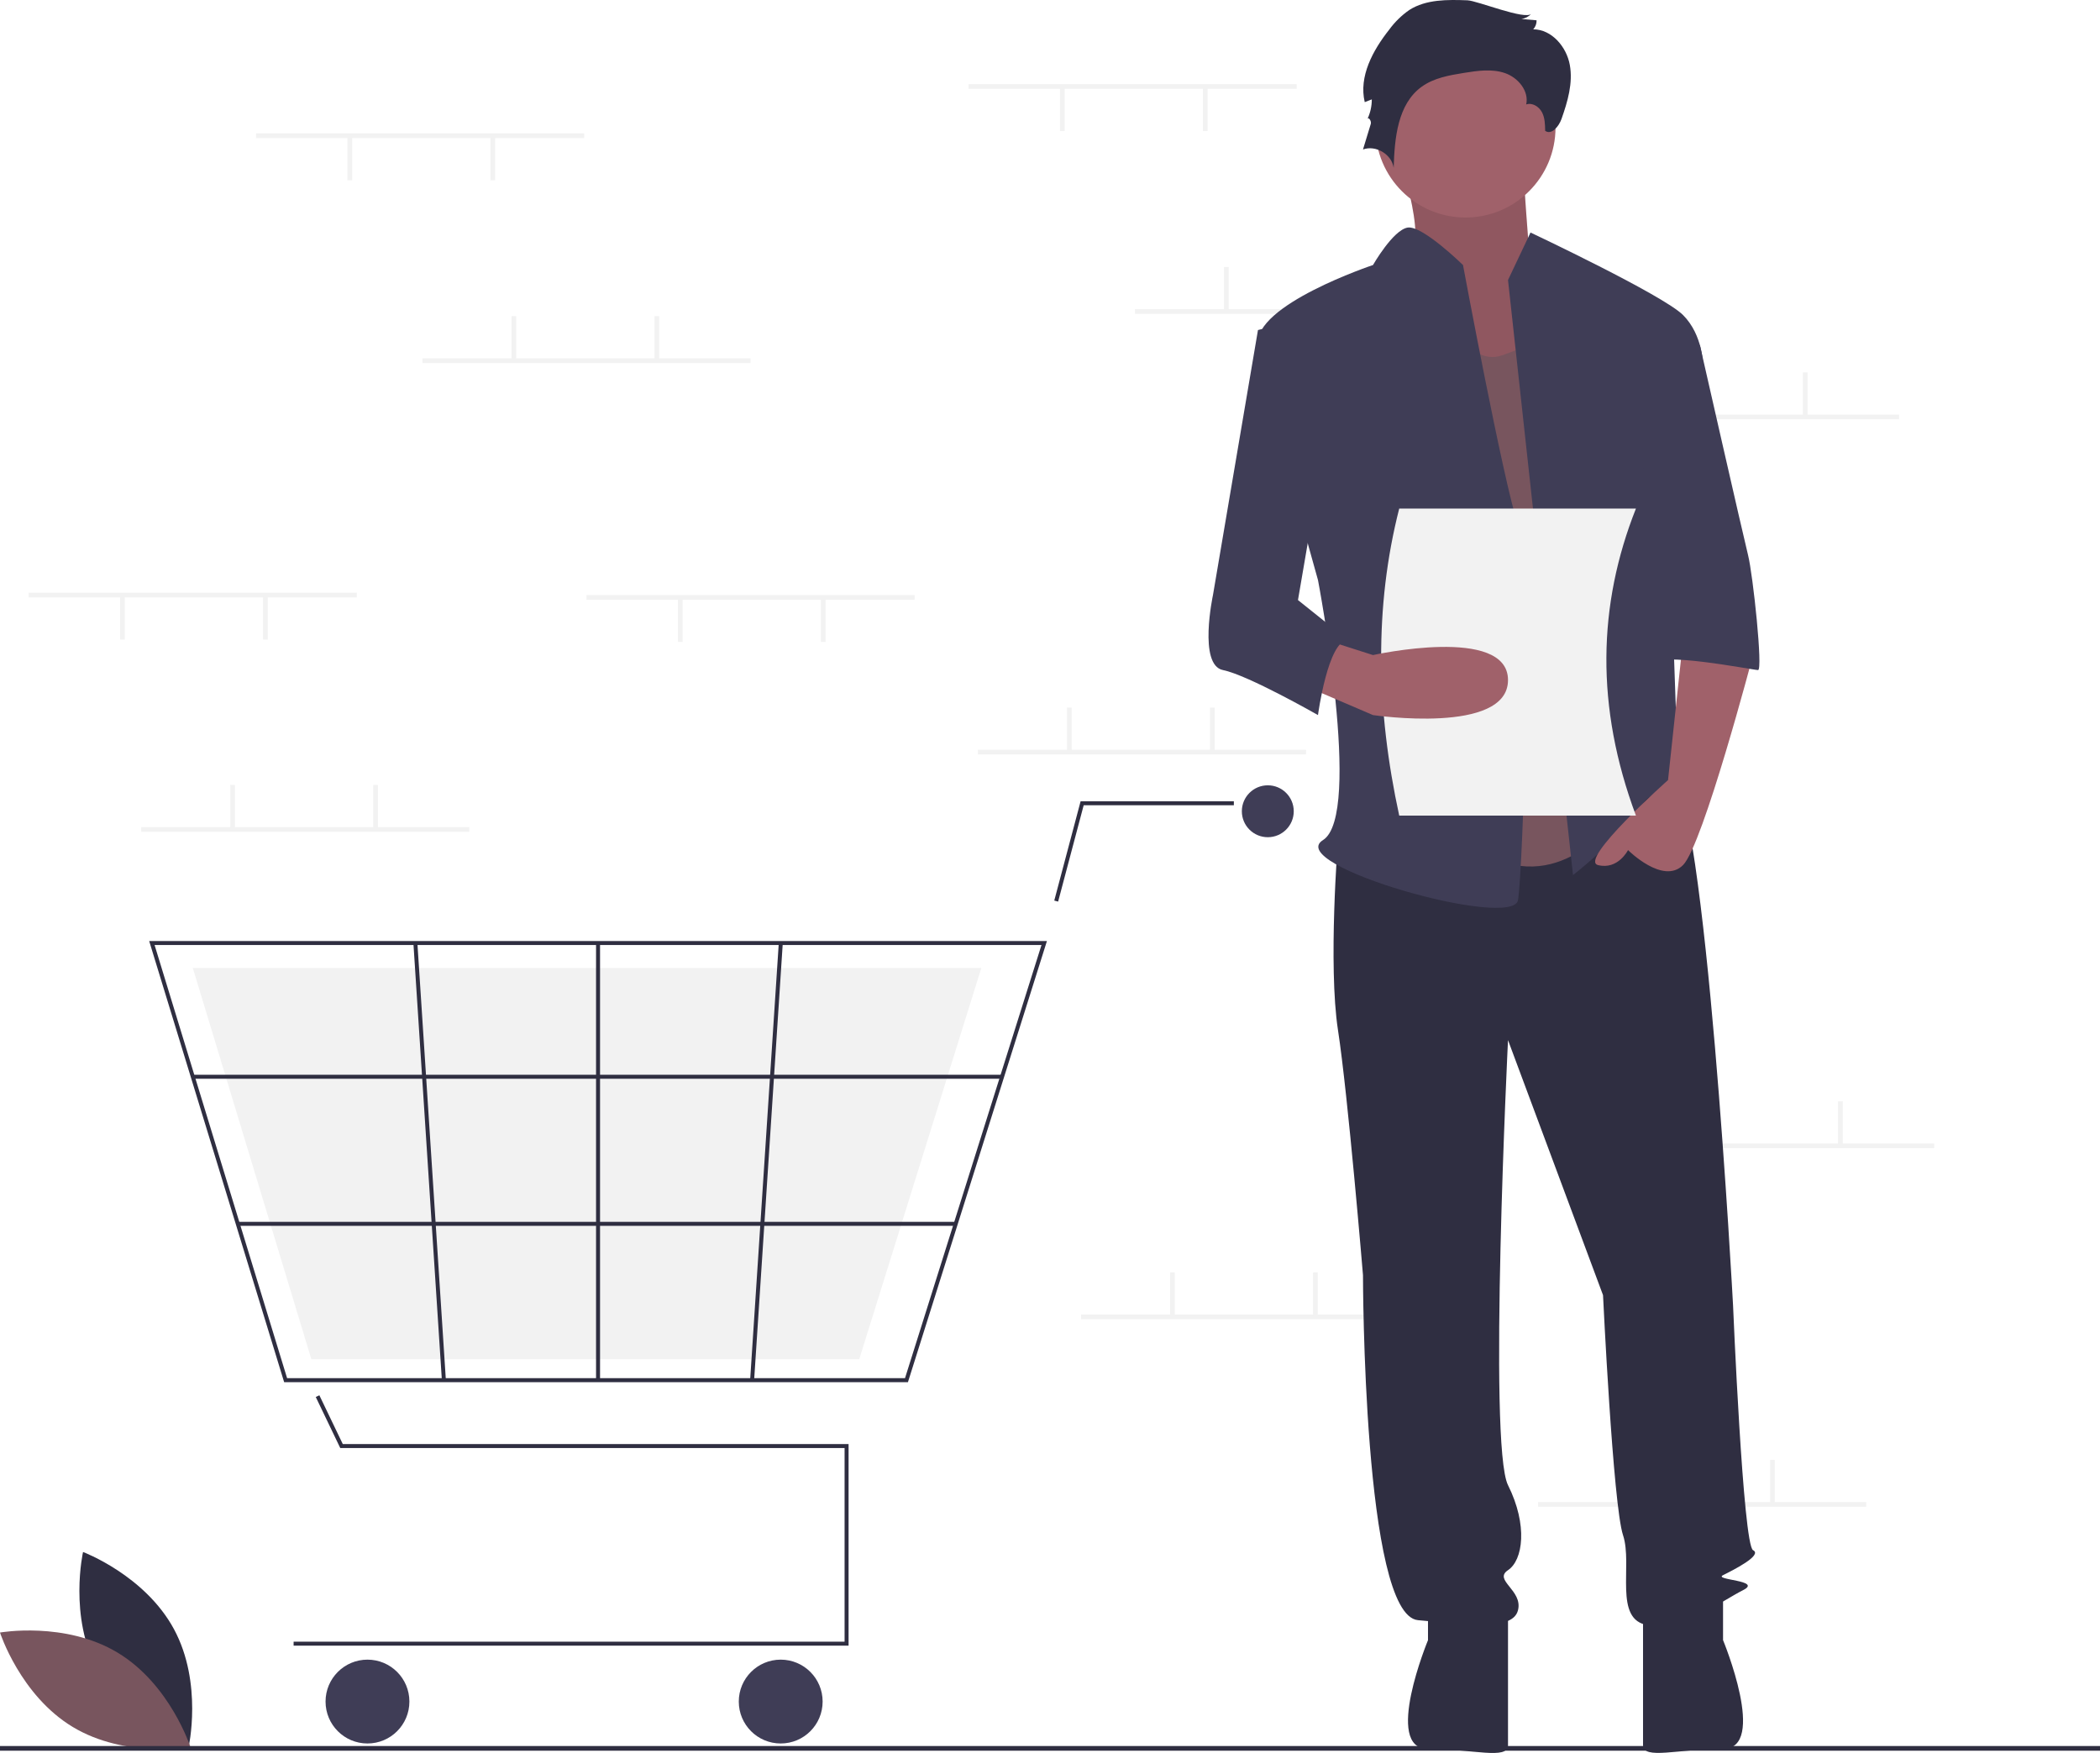
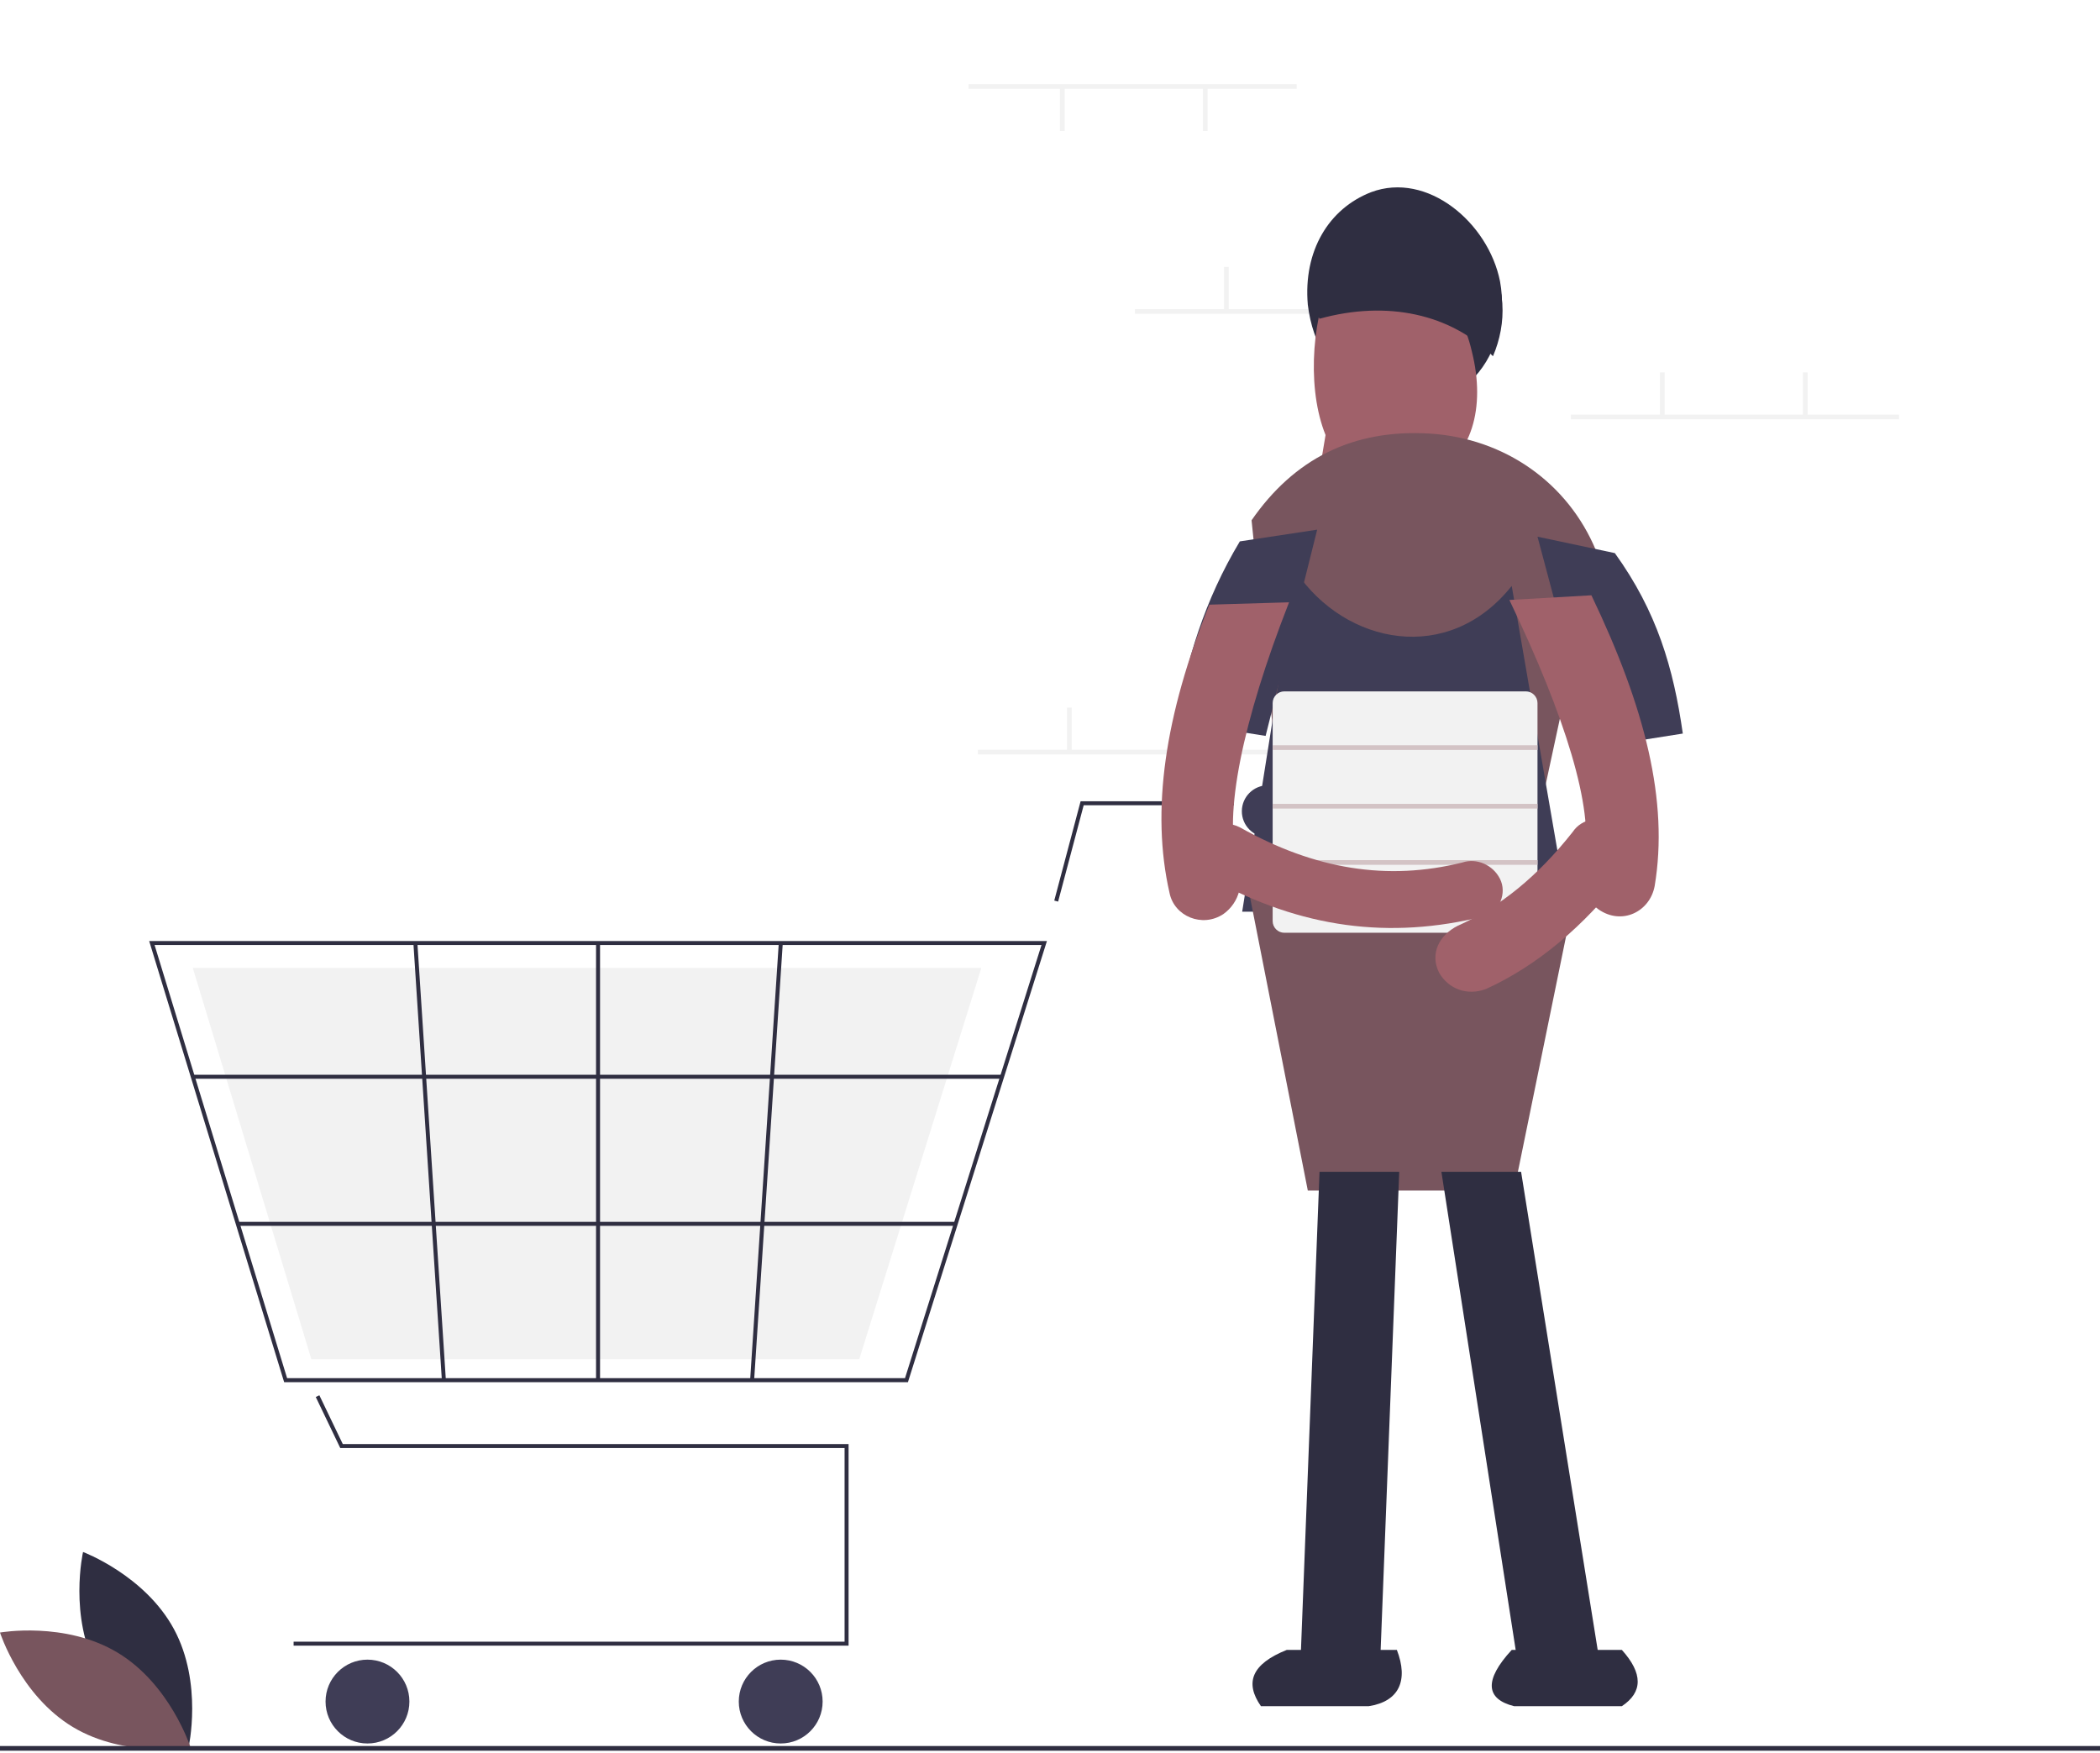
- <svg xmlns="http://www.w3.org/2000/svg" id="ffc6eb9a-0ec0-429c-85a8-ff38b44048bf" data-name="Layer 1" width="896" height="747.971" viewBox="0 0 896 747.971">
-   <path d="M193.634,788.752c12.428,23.049,38.806,32.944,38.806,32.944s6.227-27.475-6.201-50.524-38.806-32.944-38.806-32.944S181.206,765.703,193.634,788.752Z" transform="translate(-152 -76.01429)" fill="#2f2e41" />
-   <path d="M202.177,781.169c22.438,13.5,31.08,40.314,31.08,40.314s-27.738,4.927-50.177-8.573S152,772.596,152,772.596,179.738,767.67,202.177,781.169Z" transform="translate(-152 -76.01429)" fill="#78555e" />
-   <rect x="413.248" y="35.908" width="140" height="2" fill="#f2f2f2" />
-   <rect x="513.249" y="37.408" width="2" height="18.5" fill="#f2f2f2" />
-   <rect x="452.248" y="37.408" width="2" height="18.5" fill="#f2f2f2" />
-   <rect x="484.248" y="131.908" width="140" height="2" fill="#f2f2f2" />
-   <rect x="522.249" y="113.908" width="2" height="18.5" fill="#f2f2f2" />
-   <rect x="583.249" y="113.908" width="2" height="18.5" fill="#f2f2f2" />
-   <rect x="670.249" y="176.908" width="140" height="2" fill="#f2f2f2" />
-   <rect x="708.249" y="158.908" width="2" height="18.5" fill="#f2f2f2" />
-   <rect x="769.249" y="158.908" width="2" height="18.5" fill="#f2f2f2" />
-   <rect x="656.249" y="640.908" width="140" height="2" fill="#f2f2f2" />
-   <rect x="694.249" y="622.908" width="2" height="18.5" fill="#f2f2f2" />
-   <rect x="755.249" y="622.908" width="2" height="18.5" fill="#f2f2f2" />
-   <rect x="417.248" y="319.908" width="140" height="2" fill="#f2f2f2" />
-   <rect x="455.248" y="301.908" width="2" height="18.5" fill="#f2f2f2" />
-   <rect x="516.249" y="301.908" width="2" height="18.5" fill="#f2f2f2" />
-   <rect x="461.248" y="560.908" width="140" height="2" fill="#f2f2f2" />
-   <rect x="499.248" y="542.908" width="2" height="18.5" fill="#f2f2f2" />
-   <rect x="560.249" y="542.908" width="2" height="18.5" fill="#f2f2f2" />
-   <rect x="685.249" y="487.908" width="140" height="2" fill="#f2f2f2" />
-   <rect x="723.249" y="469.908" width="2" height="18.5" fill="#f2f2f2" />
-   <rect x="784.249" y="469.908" width="2" height="18.5" fill="#f2f2f2" />
-   <polygon points="362.06 702.184 125.274 702.184 125.274 700.481 360.356 700.481 360.356 617.861 145.18 617.861 134.727 596.084 136.263 595.347 146.252 616.157 362.06 616.157 362.06 702.184" fill="#2f2e41" />
-   <circle cx="156.789" cy="726.033" r="17.887" fill="#3f3d56" />
-   <circle cx="333.101" cy="726.033" r="17.887" fill="#3f3d56" />
-   <circle cx="540.927" cy="346.153" r="11.073" fill="#3f3d56" />
-   <path d="M539.385,665.767H273.237L215.648,477.531H598.693l-.349,1.108Zm-264.889-1.704H538.136l58.234-184.83H217.951Z" transform="translate(-152 -76.01429)" fill="#2f2e41" />
-   <polygon points="366.61 579.958 132.842 579.958 82.26 413.015 418.701 413.015 418.395 413.998 366.61 579.958" fill="#f2f2f2" />
-   <polygon points="451.465 384.7 449.818 384.263 461.059 341.894 526.448 341.894 526.448 343.598 462.37 343.598 451.465 384.7" fill="#2f2e41" />
-   <rect x="82.258" y="458.584" width="345.293" height="1.704" fill="#2f2e41" />
-   <rect x="101.459" y="521.344" width="306.319" height="1.704" fill="#2f2e41" />
-   <rect x="254.314" y="402.368" width="1.704" height="186.533" fill="#2f2e41" />
-   <rect x="385.557" y="570.797" width="186.929" height="1.704" transform="translate(-274.7392 936.235) rotate(-86.24919)" fill="#2f2e41" />
-   <rect x="334.457" y="478.185" width="1.704" height="186.929" transform="translate(-188.4687 -52.99638) rotate(-3.729)" fill="#2f2e41" />
+ <svg xmlns="http://www.w3.org/2000/svg" width="896" height="747.971" viewBox="0 0 896 747.971" role="img" aria-labelledby="empty-cart-title">
+   <g fill="#f2f2f2">
+     <rect x="413.248" y="35.908" width="140" height="2" />
+     <rect x="513.249" y="37.408" width="2" height="18.5" />
+     <rect x="452.248" y="37.408" width="2" height="18.5" />
+     <rect x="484.248" y="131.908" width="140" height="2" />
+     <rect x="522.249" y="113.908" width="2" height="18.5" />
+     <rect x="583.249" y="113.908" width="2" height="18.5" />
+     <rect x="670.249" y="176.908" width="140" height="2" />
+     <rect x="708.249" y="158.908" width="2" height="18.5" />
+     <rect x="769.249" y="158.908" width="2" height="18.5" />
+     <rect x="417.248" y="319.908" width="140" height="2" />
+     <rect x="455.248" y="301.908" width="2" height="18.5" />
+     <rect x="516.249" y="301.908" width="2" height="18.5" />
+   </g>
+   <g id="plants">
+     <path d="M41.634 712.738c12.428 23.049 38.806 32.944 38.806 32.944s6.227-27.476-6.201-50.525-38.806-32.943-38.806-32.943-6.227 27.475 6.201 50.524Z" fill="#2f2e41" />
+     <path d="M50.177 705.155c22.438 13.5 31.08 40.314 31.08 40.314s-27.738 4.927-50.177-8.573S0 696.582 0 696.582s27.738-4.926 50.177 8.573Z" fill="#78555e" />
+   </g>
+   <g id="cart">
+     <polygon points="362.06 702.184 125.274 702.184 125.274 700.481 360.356 700.481 360.356 617.861 145.18 617.861 134.727 596.084 136.263 595.347 146.252 616.157 362.06 616.157 362.06 702.184" fill="#2f2e41" />
+     <circle cx="156.789" cy="726.033" r="17.887" fill="#3f3d56" />
+     <circle cx="333.101" cy="726.033" r="17.887" fill="#3f3d56" />
+     <circle cx="540.927" cy="346.153" r="11.073" fill="#3f3d56" />
+     <path d="M387.385 589.753H121.237L63.648 401.517h383.044l-.349 1.108-58.958 187.128Zm-264.888-1.704h263.639l58.234-184.829H65.951l56.546 184.829Z" fill="#2f2e41" />
+     <polygon points="366.61 579.958 132.842 579.958 82.26 413.015 418.701 413.015 418.395 413.998 366.61 579.958" fill="#f2f2f2" />
+     <polygon points="451.465 384.7 449.818 384.263 461.059 341.894 526.448 341.894 526.448 343.598 462.37 343.598 451.465 384.7" fill="#2f2e41" />
+     <rect x="82.258" y="458.584" width="345.293" height="1.704" fill="#2f2e41" />
+     <rect x="101.459" y="521.344" width="306.319" height="1.704" fill="#2f2e41" />
+     <rect x="254.314" y="402.368" width="1.704" height="186.533" fill="#2f2e41" />
+     <rect x="233.557" y="494.783" width="186.929" height="1.704" transform="rotate(-86.24919 327.021 495.635)" fill="#2f2e41" />
+     <rect x="182.457" y="402.171" width="1.704" height="186.929" transform="rotate(-3.729 183.309 495.635)" fill="#2f2e41" />
+   </g>
+   <g id="girl">
+     <path d="M585 82c-18 7-29 25-27 48 2 17 11 32 25 39 14 7 32 5 44-6 11-10 16-27 13-43-5-25-31-47-55-38Z" fill="#2f2e41" />
+     <path d="M565 126c-7 23-6 52 5 68 9 13 26 17 40 10 18-9 24-30 18-54-5-22-21-38-36-40-13-2-23 4-27 16Z" fill="#a0616a" />
+     <path d="M566 105c18-20 52-18 67 3 10 13 10 30 4 44-18-18-45-24-74-16-6-10-5-21 3-31Z" fill="#2f2e41" />
+     <path d="M568 171c9 19 35 22 51 7l12 43-72 4 9-54Z" fill="#a0616a" />
+     <path d="M534 222c18-26 43-39 76-37 32 2 59 21 71 50l-33 153h-97l-17-166Z" fill="#78555e" />
+     <path d="M553 244c21 31 65 40 92 6l24 139H530l23-145Z" fill="#3f3d56" />
+     <path d="M529 231c-15 25-23 51-27 77l38 6 22-88-33 5Z" fill="#3f3d56" />
+     <path d="M656 229l33 7c18 25 25 49 29 77l-38 6-24-90Z" fill="#3f3d56" />
+     <path d="M516 258c-19 47-25 88-17 123 2 10 14 15 23 9 7-5 9-14 6-22-6-20 2-60 22-111l-34 1Z" fill="#a0616a" />
+     <path d="M679 254c23 48 33 88 27 124-2 11-14 17-24 10-7-5-9-14-6-22 4-21-8-60-32-110l35-2Z" fill="#a0616a" />
+     <path d="M532 376h141l-27 132h-88l-26-132Z" fill="#78555e" />
+     <path d="M563 500h34l-8 206h-34l8-206Z" fill="#2f2e41" />
+     <path d="M615 500h34l33 206h-35l-32-206Z" fill="#2f2e41" />
+     <path d="M549 704h47c5 13 1 22-12 24h-46c-7-10-4-18 11-24Z" fill="#2f2e41" />
+     <path d="M645 704h47c9 10 9 18 0 24h-46c-12-3-13-11-1-24Z" fill="#2f2e41" />
+     <rect x="543" y="295" width="113" height="103" rx="5" fill="#f2f2f2" />
+     <path d="M543 318h113v2H543zM543 343h113v2H543zM543 367h113v2H543z" fill="#d3c3c5" />
+     <path d="M517 375c38 21 76 26 116 16 7-2 10-10 7-16-3-6-10-9-16-7-32 8-63 3-95-15-8-4-17 0-19 8-1 6 1 11 7 14Z" fill="#a0616a" />
+     <path d="M671 355c-15 19-31 32-49 40-8 4-12 12-8 20 4 7 12 10 20 7 22-10 42-27 59-49 5-7 3-16-4-21-6-4-14-3-18 3Z" fill="#a0616a" />
+   </g>
  <rect y="745" width="896" height="2" fill="#2f2e41" />
-   <path d="M747.411,137.89s14.618,41.606,5.622,48.007S783.394,244.573,783.394,244.573l47.229-12.802-25.863-43.74s-3.373-43.74-3.373-50.141S747.411,137.89,747.411,137.89Z" transform="translate(-152 -76.01429)" fill="#a0616a" />
-   <path d="M747.411,137.89s14.618,41.606,5.622,48.007S783.394,244.573,783.394,244.573l47.229-12.802-25.863-43.74s-3.373-43.74-3.373-50.141S747.411,137.89,747.411,137.89Z" transform="translate(-152 -76.01429)" opacity="0.1" />
-   <path d="M722.874,434.468s-4.267,53.341,0,81.079,10.668,104.549,10.668,104.549,0,145.089,23.47,147.222,40.539,4.267,42.673-4.267-10.668-12.802-4.267-17.069,8.535-19.203,0-36.272,0-189.895,0-189.895l40.539,108.816s4.267,89.614,8.535,102.415-4.267,36.272,10.668,38.406,32.005-10.668,40.539-14.936-12.802-4.267-8.535-6.401,17.069-8.535,12.802-10.668-8.535-104.549-8.535-104.549S879.697,414.199,864.762,405.664s-24.537,6.166-24.537,6.166Z" transform="translate(-152 -76.01429)" fill="#2f2e41" />
-   <path d="M761.279,758.784v17.069s-19.203,46.399,0,46.399,34.138,4.808,34.138-1.593V763.051Z" transform="translate(-152 -76.01429)" fill="#2f2e41" />
-   <path d="M887.165,758.754v17.069s19.203,46.399,0,46.399-34.138,4.808-34.138-1.593V763.021Z" transform="translate(-152 -76.01429)" fill="#2f2e41" />
-   <circle cx="625.282" cy="54.408" r="38.406" fill="#a0616a" />
-   <path d="M765.547,201.9s10.668,32.005,27.738,25.604l17.069-6.401L840.225,425.934s-23.47,34.138-57.609,12.802S765.547,201.9,765.547,201.9Z" transform="translate(-152 -76.01429)" fill="#78555e" />
-   <path d="M795.418,195.499l9.601-20.27s56.542,26.671,65.076,35.205,8.535,21.337,8.535,21.337l-14.936,53.341s4.267,117.351,4.267,121.618,14.936,27.738,4.267,19.203-12.802-17.069-21.337-4.267-27.738,27.738-27.738,27.738Z" transform="translate(-152 -76.01429)" fill="#3f3d56" />
-   <path d="M870.096,349.122l-6.401,59.742s-38.406,34.138-29.871,36.272,12.802-6.401,12.802-6.401,14.936,14.936,23.47,6.401S899.967,355.523,899.967,355.523Z" transform="translate(-152 -76.01429)" fill="#a0616a" />
-   <path d="M778.1,76.144c-8.514-.304-17.625-.455-24.804,4.133a36.313,36.313,0,0,0-8.572,8.392c-6.992,8.838-13.033,19.959-10.436,30.925l3.016-1.176a19.751,19.751,0,0,1-1.905,8.463c.425-1.235,1.847.762,1.466,2.011L733.543,139.792c5.462-2.002,12.257,2.052,13.088,7.81.38-12.661,1.693-27.18,11.964-34.593,5.18-3.739,11.735-4.88,18.042-5.894,5.818-.935,11.918-1.827,17.491.089s10.319,7.615,9.055,13.371c2.57-.885,5.444.906,6.713,3.309s1.337,5.237,1.375,7.955c2.739,1.936,5.856-1.908,6.973-5.071,2.62-7.424,4.949-15.327,3.538-23.073s-7.723-15.148-15.596-15.174a5.467,5.467,0,0,0,1.422-3.849l-6.489-.548a7.172,7.172,0,0,0,4.286-2.26C802.798,84.731,782.313,76.295,778.1,76.144Z" transform="translate(-152 -76.01429)" fill="#2f2e41" />
-   <path d="M776.215,189.098s-17.369-17.021-23.62-15.978S737.809,189.098,737.809,189.098s-51.208,17.069-49.074,34.138S714.339,323.518,714.339,323.518s19.203,100.282,2.134,110.95,81.079,38.406,83.213,25.604,6.401-140.821,0-160.024S776.215,189.098,776.215,189.098Z" transform="translate(-152 -76.01429)" fill="#3f3d56" />
-   <path d="M850.893,223.236h26.383S895.7,304.315,897.833,312.85s6.401,49.074,4.267,49.074-44.807-8.535-44.807-2.134Z" transform="translate(-152 -76.01429)" fill="#3f3d56" />
-   <path d="M850,424.014H749c-9.856-45.34-10.68-89.146,0-131H850C833.701,334.115,832.682,377.621,850,424.014Z" transform="translate(-152 -76.01429)" fill="#f2f2f2" />
-   <path d="M707.938,368.325,737.809,381.127s57.609,8.535,57.609-14.936-57.609-10.668-57.609-10.668L718.605,349.383Z" transform="translate(-152 -76.01429)" fill="#a0616a" />
-   <path d="M714.339,210.435l-25.604,6.401L669.532,329.919s-6.401,29.871,4.267,32.005S714.339,381.127,714.339,381.127s4.267-32.005,12.802-32.005L705.804,332.053,718.606,257.375Z" transform="translate(-152 -76.01429)" fill="#3f3d56" />
-   <rect x="60.248" y="352.908" width="140" height="2" fill="#f2f2f2" />
-   <rect x="98.249" y="334.908" width="2" height="18.5" fill="#f2f2f2" />
-   <rect x="159.249" y="334.908" width="2" height="18.5" fill="#f2f2f2" />
-   <rect x="109.249" y="56.908" width="140" height="2" fill="#f2f2f2" />
-   <rect x="209.249" y="58.408" width="2" height="18.5" fill="#f2f2f2" />
-   <rect x="148.249" y="58.408" width="2" height="18.5" fill="#f2f2f2" />
-   <rect x="250.249" y="253.908" width="140" height="2" fill="#f2f2f2" />
-   <rect x="350.248" y="255.408" width="2" height="18.5" fill="#f2f2f2" />
-   <rect x="289.248" y="255.408" width="2" height="18.5" fill="#f2f2f2" />
-   <rect x="12.248" y="252.908" width="140" height="2" fill="#f2f2f2" />
-   <rect x="112.249" y="254.408" width="2" height="18.5" fill="#f2f2f2" />
-   <rect x="51.248" y="254.408" width="2" height="18.5" fill="#f2f2f2" />
-   <rect x="180.249" y="152.908" width="140" height="2" fill="#f2f2f2" />
-   <rect x="218.249" y="134.908" width="2" height="18.5" fill="#f2f2f2" />
-   <rect x="279.248" y="134.908" width="2" height="18.5" fill="#f2f2f2" />
</svg>
